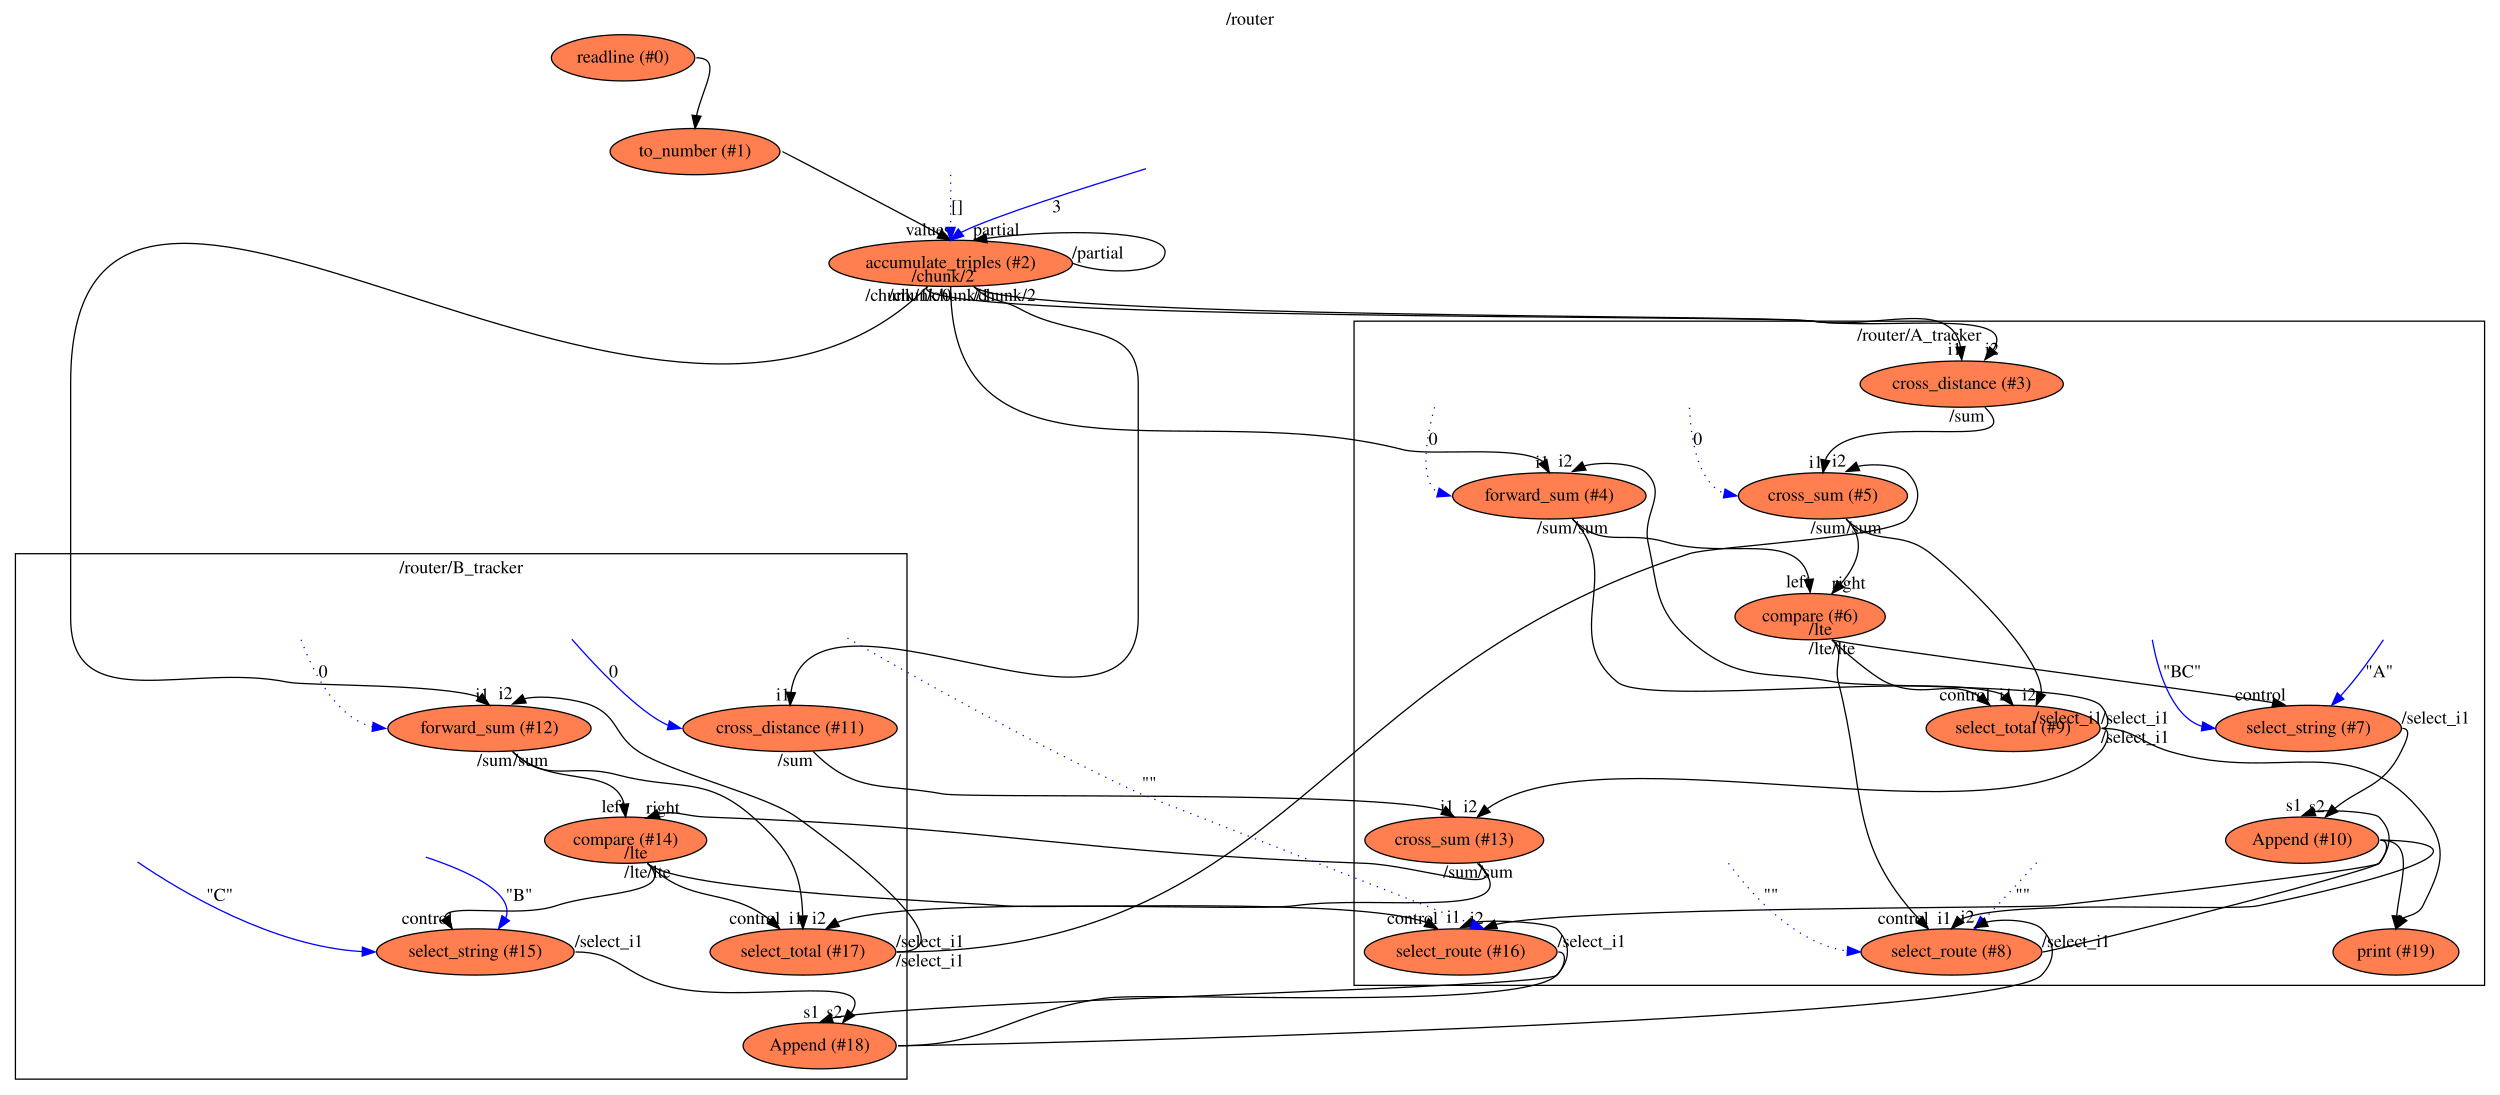
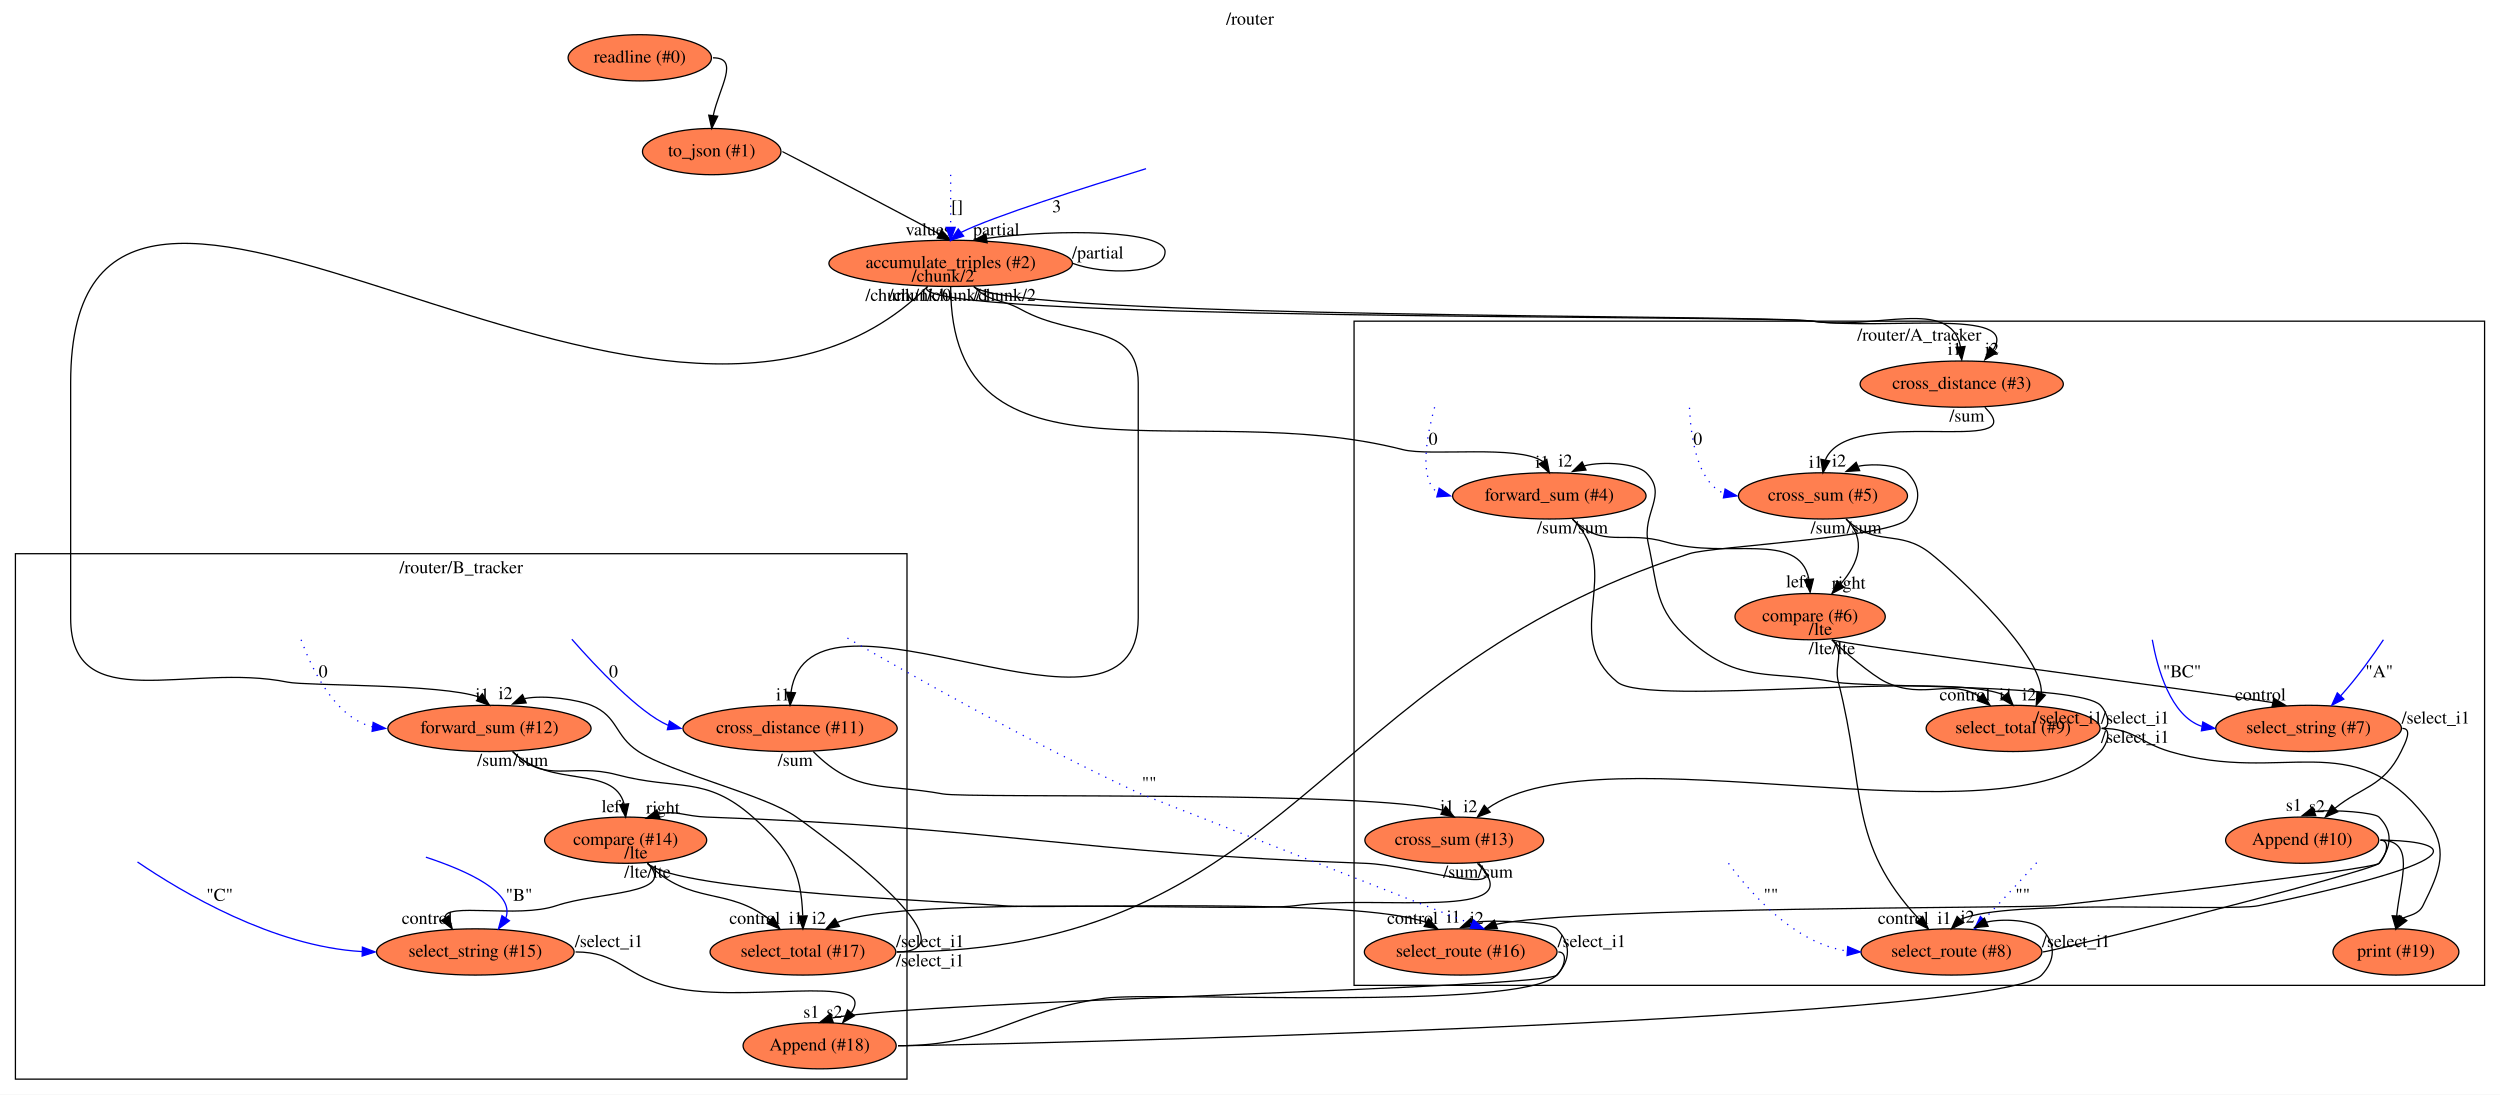
<svg xmlns="http://www.w3.org/2000/svg" xmlns:xlink="http://www.w3.org/1999/xlink" width="1946pt" height="852pt" viewBox="0.00 0.00 1946.00 852.00">
  <g id="graph0" class="graph" transform="scale(1 1) rotate(0) translate(4 848)">
    <polygon fill="white" stroke="transparent" points="-4,4 -4,-848 1942,-848 1942,4 -4,4" />
    <text text-anchor="middle" x="969" y="-828.8" font-family="Times,serif" font-size="14.00">/router</text>
    <g id="clust1" class="cluster">
      <polygon fill="none" stroke="black" points="1050,-81 1050,-598 1930,-598 1930,-81 1050,-81" />
      <text text-anchor="middle" x="1490" y="-582.8" font-family="Times,serif" font-size="14.00">/router/A_tracker</text>
    </g>
    <g id="clust2" class="cluster">
      <polygon fill="none" stroke="black" points="8,-8 8,-417 702,-417 702,-8 8,-8" />
      <text text-anchor="middle" x="355" y="-401.8" font-family="Times,serif" font-size="14.00">/router/B_tracker</text>
    </g>
    <g id="node1" class="node">
      <g id="a_node1">
        <a xlink:href="file:///Users/andrew/workspace/flow/flowruntime/stdio/readline.html" xlink:title="readline (#0)">
-           <ellipse fill="coral" stroke="black" cx="481" cy="-803" rx="55.79" ry="18" />
-           <text text-anchor="middle" x="481" y="-799.3" font-family="Times,serif" font-size="14.00">readline (#0)</text>
+           <ellipse fill="coral" stroke="black" cx="494" cy="-803" rx="55.79" ry="18" />
+           <text text-anchor="middle" x="494" y="-799.3" font-family="Times,serif" font-size="14.00">readline (#0)</text>
        </a>
      </g>
    </g>
    <g id="node2" class="node">
      <g id="a_node2">
-         <a xlink:href="file:///Users/andrew/workspace/flow/flowstdlib/fmt/to_number/to_number.html" xlink:title="to_number (#1)">
-           <ellipse fill="coral" stroke="black" cx="537" cy="-730" rx="66.09" ry="18" />
-           <text text-anchor="middle" x="537" y="-726.3" font-family="Times,serif" font-size="14.00">to_number (#1)</text>
+         <a xlink:href="file:///Users/andrew/workspace/flow/flowstdlib/fmt/to_json/to_json.html" xlink:title="to_json (#1)">
+           <ellipse fill="coral" stroke="black" cx="550" cy="-730" rx="53.89" ry="18" />
+           <text text-anchor="middle" x="550" y="-726.3" font-family="Times,serif" font-size="14.00">to_json (#1)</text>
        </a>
      </g>
    </g>
    <g id="edge1" class="edge">
-       <path fill="none" stroke="black" d="M538,-803C559.2,-803 542.88,-780.02 538.17,-757.98" />
-       <polygon fill="black" stroke="black" points="541.64,-757.52 537,-748 534.69,-758.34 541.64,-757.52" />
+       <path fill="none" stroke="black" d="M551,-803C572.2,-803 555.88,-780.02 551.17,-757.98" />
+       <polygon fill="black" stroke="black" points="554.64,-757.52 550,-748 547.69,-758.34 554.64,-757.52" />
    </g>
    <g id="node3" class="node">
      <g id="a_node3">
        <a xlink:href="file:///Users/andrew/workspace/flow/flowstdlib/data/accumulate/accumulate.html" xlink:title="accumulate_triples (#2)">
          <ellipse fill="coral" stroke="black" cx="736" cy="-643" rx="94.78" ry="18" />
          <text text-anchor="middle" x="736" y="-639.3" font-family="Times,serif" font-size="14.00">accumulate_triples (#2)</text>
        </a>
      </g>
    </g>
    <g id="edge2" class="edge">
      <path fill="none" stroke="black" d="M605,-730C605.43,-730 697.54,-681.69 727.03,-665.92" />
      <polygon fill="black" stroke="black" points="728.91,-668.88 736,-661 725.55,-662.74 728.91,-668.88" />
      <text text-anchor="middle" x="718.5" y="-664.8" font-family="Times,serif" font-size="14.00">values</text>
    </g>
    <g id="edge5" class="edge">
      <path fill="none" stroke="black" d="M831,-643C854.89,-634 902.89,-634 902.89,-652 902.89,-668.95 820.24,-669.94 764.14,-662.49" />
      <polygon fill="black" stroke="black" points="764.4,-658.99 754,-661 763.39,-665.91 764.4,-658.99" />
      <text text-anchor="middle" x="771.5" y="-664.8" font-family="Times,serif" font-size="14.00">partial</text>
      <text text-anchor="middle" x="850.5" y="-646.8" font-family="Times,serif" font-size="14.00">/partial</text>
    </g>
    <g id="node6" class="node">
      <g id="a_node6">
        <a xlink:href="file:///Users/andrew/workspace/flow/flowstdlib/math/add/add.html" xlink:title="forward_sum (#4)">
          <ellipse fill="coral" stroke="black" cx="1202" cy="-462" rx="75.29" ry="18" />
          <text text-anchor="middle" x="1202" y="-458.3" font-family="Times,serif" font-size="14.00">forward_sum (#4)</text>
        </a>
      </g>
    </g>
    <g id="edge6" class="edge">
      <path fill="none" stroke="black" d="M736,-625C736,-458.68 926.91,-539.38 1088,-498 1109.25,-492.54 1177.57,-502.02 1196.88,-488.82" />
      <polygon fill="black" stroke="black" points="1200,-490.4 1202,-480 1193.95,-486.89 1200,-490.4" />
      <text text-anchor="middle" x="1196.5" y="-483.8" font-family="Times,serif" font-size="14.00">i1</text>
      <text text-anchor="middle" x="712" y="-613.8" font-family="Times,serif" font-size="14.00">/chunk/0</text>
    </g>
    <g id="node7" class="node">
      <g id="a_node7">
        <a xlink:href="file:///Users/andrew/workspace/flow/flowstdlib/math/add/add.html" xlink:title="cross_distance (#3)">
          <ellipse fill="coral" stroke="black" cx="1523" cy="-549" rx="79.09" ry="18" />
          <text text-anchor="middle" x="1523" y="-545.3" font-family="Times,serif" font-size="14.00">cross_distance (#3)</text>
        </a>
      </g>
    </g>
    <g id="edge7" class="edge">
      <path fill="none" stroke="black" d="M718,-625C690.91,-597.91 1369.01,-602.9 1407,-598 1463.51,-590.71 1568.91,-608.5 1547.55,-575.78" />
      <polygon fill="black" stroke="black" points="1550.12,-573.4 1541,-568 1544.76,-577.9 1550.12,-573.4" />
      <text text-anchor="middle" x="1546.5" y="-571.8" font-family="Times,serif" font-size="14.00">i2</text>
      <text text-anchor="middle" x="742" y="-613.8" font-family="Times,serif" font-size="14.00">/chunk/1</text>
    </g>
    <g id="edge8" class="edge">
      <path fill="none" stroke="black" d="M754,-625C779.67,-599.33 1371.08,-603.33 1407,-598 1455.97,-590.74 1514.15,-617.08 1522.09,-578.03" />
      <polygon fill="black" stroke="black" points="1525.58,-578.28 1523,-568 1518.61,-577.64 1525.58,-578.28" />
      <text text-anchor="middle" x="1517.5" y="-571.8" font-family="Times,serif" font-size="14.00">i1</text>
      <text text-anchor="middle" x="778" y="-613.8" font-family="Times,serif" font-size="14.00">/chunk/2</text>
    </g>
    <g id="node8" class="node">
      <g id="a_node8">
        <a xlink:href="file:///Users/andrew/workspace/flow/flowstdlib/math/add/add.html" xlink:title="forward_sum (#12)">
          <ellipse fill="coral" stroke="black" cx="377" cy="-281" rx="79.09" ry="18" />
          <text text-anchor="middle" x="377" y="-277.3" font-family="Times,serif" font-size="14.00">forward_sum (#12)</text>
        </a>
      </g>
    </g>
    <g id="edge9" class="edge">
      <path fill="none" stroke="black" d="M718,-625C507.06,-414.06 51,-848.31 51,-550 51,-550 51,-550 51,-367 51,-288.67 143.25,-332.63 220,-317 234.72,-314 339.15,-315.81 369.03,-305.4" />
      <polygon fill="black" stroke="black" points="371.4,-307.99 377,-299 367.01,-302.54 371.4,-307.99" />
      <text text-anchor="middle" x="371.5" y="-302.8" font-family="Times,serif" font-size="14.00">i1</text>
      <text text-anchor="middle" x="694" y="-613.8" font-family="Times,serif" font-size="14.00">/chunk/1</text>
    </g>
    <g id="node9" class="node">
      <g id="a_node9">
        <a xlink:href="file:///Users/andrew/workspace/flow/flowstdlib/math/add/add.html" xlink:title="cross_distance (#11)">
          <ellipse fill="coral" stroke="black" cx="611" cy="-281" rx="83.39" ry="18" />
          <text text-anchor="middle" x="611" y="-277.3" font-family="Times,serif" font-size="14.00">cross_distance (#11)</text>
        </a>
      </g>
    </g>
    <g id="edge10" class="edge">
      <path fill="none" stroke="black" d="M754,-625C766.93,-612.07 775.01,-615.87 791,-607 832.74,-583.86 882,-597.72 882,-550 882,-550 882,-550 882,-367 882,-246.46 626.65,-412.87 611.68,-309.15" />
      <polygon fill="black" stroke="black" points="615.17,-308.74 611,-299 608.18,-309.21 615.17,-308.74" />
      <text text-anchor="middle" x="605.5" y="-302.8" font-family="Times,serif" font-size="14.00">i1</text>
      <text text-anchor="middle" x="730" y="-628.8" font-family="Times,serif" font-size="14.00">/chunk/2</text>
    </g>
    <g id="edge3" class="edge">
      <path fill="none" stroke="blue" stroke-dasharray="1,5" d="M736,-711.95C736,-700.89 736,-685.87 736,-671.39" />
      <polygon fill="blue" stroke="blue" points="739.5,-671 736,-661 732.5,-671 739.5,-671" />
      <text text-anchor="middle" x="741" y="-682.8" font-family="Times,serif" font-size="14.00">[]</text>
    </g>
    <g id="edge4" class="edge">
      <path fill="none" stroke="blue" d="M888.07,-716.69C841.37,-702.41 768.35,-679.27 744.12,-667.1" />
      <polygon fill="blue" stroke="blue" points="746.1,-664.21 736,-661 741.89,-669.8 746.1,-664.21" />
      <text text-anchor="middle" x="818.5" y="-682.8" font-family="Times,serif" font-size="14.00">3</text>
    </g>
    <g id="node12" class="node">
      <g id="a_node12">
        <a xlink:href="file:///Users/andrew/workspace/flow/flowstdlib/math/compare/compare.html" xlink:title="compare (#6)">
          <ellipse fill="coral" stroke="black" cx="1405" cy="-368" rx="58.49" ry="18" />
          <text text-anchor="middle" x="1405" y="-364.3" font-family="Times,serif" font-size="14.00">compare (#6)</text>
        </a>
      </g>
    </g>
    <g id="edge13" class="edge">
      <path fill="none" stroke="black" d="M1220,-444C1243.63,-420.37 1260.96,-435.5 1293,-426 1339.78,-412.12 1395.94,-435.69 1404.01,-397.44" />
      <polygon fill="black" stroke="black" points="1407.54,-397.28 1405,-387 1400.58,-396.63 1407.54,-397.28" />
      <text text-anchor="middle" x="1395.5" y="-390.8" font-family="Times,serif" font-size="14.00">left</text>
      <text text-anchor="middle" x="1206" y="-432.8" font-family="Times,serif" font-size="14.00">/sum</text>
    </g>
    <g id="node13" class="node">
      <g id="a_node13">
        <a xlink:href="file:///Users/andrew/workspace/flow/flowstdlib/control/select/select.html" xlink:title="select_total (#9)">
          <ellipse fill="coral" stroke="black" cx="1563" cy="-281" rx="67.69" ry="18" />
          <text text-anchor="middle" x="1563" y="-277.3" font-family="Times,serif" font-size="14.00">select_total (#9)</text>
        </a>
      </g>
    </g>
    <g id="edge14" class="edge">
      <path fill="none" stroke="black" d="M1220,-444C1261.4,-402.6 1209.48,-353.82 1255,-317 1279.21,-297.42 1513.49,-326.83 1556.3,-306.72" />
      <polygon fill="black" stroke="black" points="1559.09,-308.85 1563,-299 1553.8,-304.26 1559.09,-308.85" />
      <text text-anchor="middle" x="1557.5" y="-302.8" font-family="Times,serif" font-size="14.00">i1</text>
      <text text-anchor="middle" x="1234" y="-432.8" font-family="Times,serif" font-size="14.00">/sum</text>
    </g>
    <g id="node10" class="node">
      <g id="a_node10">
        <a xlink:href="file:///Users/andrew/workspace/flow/flowstdlib/math/add/add.html" xlink:title="cross_sum (#5)">
          <ellipse fill="coral" stroke="black" cx="1415" cy="-462" rx="65.79" ry="18" />
          <text text-anchor="middle" x="1415" y="-458.3" font-family="Times,serif" font-size="14.00">cross_sum (#5)</text>
        </a>
      </g>
    </g>
    <g id="edge11" class="edge">
      <path fill="none" stroke="black" d="M1541,-531C1581.05,-490.95 1435.26,-534.27 1416.88,-490.06" />
      <polygon fill="black" stroke="black" points="1420.28,-489.18 1415,-480 1413.4,-490.47 1420.28,-489.18" />
      <text text-anchor="middle" x="1409.5" y="-483.8" font-family="Times,serif" font-size="14.00">i1</text>
      <text text-anchor="middle" x="1527" y="-519.8" font-family="Times,serif" font-size="14.00">/sum</text>
    </g>
    <g id="node27" class="node">
      <g id="a_node27">
        <a xlink:href="file:///Users/andrew/workspace/flow/flowstdlib/math/compare/compare.html" xlink:title="compare (#14)">
          <ellipse fill="coral" stroke="black" cx="483" cy="-194" rx="63.09" ry="18" />
          <text text-anchor="middle" x="483" y="-190.3" font-family="Times,serif" font-size="14.00">compare (#14)</text>
        </a>
      </g>
    </g>
    <g id="edge36" class="edge">
      <path fill="none" stroke="black" d="M395,-263C424.22,-233.78 473.55,-253.14 481.81,-222.16" />
      <polygon fill="black" stroke="black" points="485.31,-222.34 483,-212 478.36,-221.52 485.31,-222.34" />
      <text text-anchor="middle" x="473.5" y="-215.8" font-family="Times,serif" font-size="14.00">left</text>
      <text text-anchor="middle" x="381" y="-251.8" font-family="Times,serif" font-size="14.00">/sum</text>
    </g>
    <g id="node28" class="node">
      <g id="a_node28">
        <a xlink:href="file:///Users/andrew/workspace/flow/flowstdlib/control/select/select.html" xlink:title="select_total (#17)">
          <ellipse fill="coral" stroke="black" cx="621" cy="-107" rx="72.29" ry="18" />
          <text text-anchor="middle" x="621" y="-103.3" font-family="Times,serif" font-size="14.00">select_total (#17)</text>
        </a>
      </g>
    </g>
    <g id="edge37" class="edge">
      <path fill="none" stroke="black" d="M395,-263C421.08,-236.92 440.36,-254.49 476,-245 523.68,-232.3 545.09,-244.74 582,-212 610.98,-186.3 619.57,-170.3 620.83,-135.38" />
      <polygon fill="black" stroke="black" points="624.33,-135.06 621,-125 617.33,-134.94 624.33,-135.06" />
      <text text-anchor="middle" x="615.5" y="-128.8" font-family="Times,serif" font-size="14.00">i1</text>
      <text text-anchor="middle" x="409" y="-251.8" font-family="Times,serif" font-size="14.00">/sum</text>
    </g>
    <g id="node22" class="node">
      <g id="a_node22">
        <a xlink:href="file:///Users/andrew/workspace/flow/flowstdlib/math/add/add.html" xlink:title="cross_sum (#13)">
          <ellipse fill="coral" stroke="black" cx="1128" cy="-194" rx="69.59" ry="18" />
          <text text-anchor="middle" x="1128" y="-190.3" font-family="Times,serif" font-size="14.00">cross_sum (#13)</text>
        </a>
      </g>
    </g>
    <g id="edge34" class="edge">
      <path fill="none" stroke="black" d="M629,-263C662.39,-229.61 683.54,-238.48 730,-230 749.82,-226.38 1063.26,-232.77 1119.42,-217.26" />
      <polygon fill="black" stroke="black" points="1121.31,-220.21 1128,-212 1117.65,-214.25 1121.31,-220.21" />
      <text text-anchor="middle" x="1122.5" y="-215.8" font-family="Times,serif" font-size="14.00">i1</text>
      <text text-anchor="middle" x="615" y="-251.8" font-family="Times,serif" font-size="14.00">/sum</text>
    </g>
    <g id="edge16" class="edge">
      <path fill="none" stroke="black" d="M1433,-444C1449.09,-427.91 1442.95,-410.06 1428.94,-393.51" />
      <polygon fill="black" stroke="black" points="1431.36,-390.97 1422,-386 1426.22,-395.72 1431.36,-390.97" />
      <text text-anchor="middle" x="1435" y="-389.8" font-family="Times,serif" font-size="14.00">right</text>
      <text text-anchor="middle" x="1419" y="-432.8" font-family="Times,serif" font-size="14.00">/sum</text>
    </g>
    <g id="edge17" class="edge">
      <path fill="none" stroke="black" d="M1433,-444C1455.41,-421.59 1474.28,-436.83 1499,-417 1521.09,-399.29 1586.23,-337.96 1584.97,-308.55" />
      <polygon fill="black" stroke="black" points="1588.07,-306.89 1581,-299 1581.6,-309.58 1588.07,-306.89" />
      <text text-anchor="middle" x="1575.5" y="-302.8" font-family="Times,serif" font-size="14.00">i2</text>
      <text text-anchor="middle" x="1447" y="-432.8" font-family="Times,serif" font-size="14.00">/sum</text>
    </g>
    <g id="edge12" class="edge">
      <path fill="none" stroke="blue" stroke-dasharray="1,5" d="M1112.7,-531.01C1106.81,-509.67 1099.99,-474.63 1115.03,-464.7" />
      <polygon fill="blue" stroke="blue" points="1116.26,-467.99 1125,-462 1114.43,-461.23 1116.26,-467.99" />
      <text text-anchor="middle" x="1111.5" y="-501.8" font-family="Times,serif" font-size="14.00">0</text>
    </g>
    <g id="edge20" class="edge">
      <path fill="none" stroke="black" d="M1422,-350C1430.39,-341.61 1453.27,-322.08 1464,-317 1493.94,-302.82 1514.42,-320.64 1537.18,-305.49" />
      <polygon fill="black" stroke="black" points="1539.54,-308.08 1545,-299 1535.07,-302.69 1539.54,-308.08" />
      <text text-anchor="middle" x="1525.5" y="-302.8" font-family="Times,serif" font-size="14.00">control</text>
      <text text-anchor="middle" x="1413" y="-338.8" font-family="Times,serif" font-size="14.00">/lte</text>
    </g>
    <g id="node15" class="node">
      <g id="a_node15">
        <a xlink:href="file:///Users/andrew/workspace/flow/flowstdlib/control/select/select.html" xlink:title="select_string (#7)">
          <ellipse fill="coral" stroke="black" cx="1793" cy="-281" rx="72.29" ry="18" />
          <text text-anchor="middle" x="1793" y="-277.3" font-family="Times,serif" font-size="14.00">select_string (#7)</text>
        </a>
      </g>
    </g>
    <g id="edge18" class="edge">
      <path fill="none" stroke="black" d="M1422,-350C1425.17,-346.83 1708.41,-310.55 1765.18,-301.05" />
      <polygon fill="black" stroke="black" points="1765.93,-304.47 1775,-299 1764.5,-297.62 1765.93,-304.47" />
      <text text-anchor="middle" x="1755.5" y="-302.8" font-family="Times,serif" font-size="14.00">control</text>
      <text text-anchor="middle" x="1431" y="-338.8" font-family="Times,serif" font-size="14.00">/lte</text>
    </g>
    <g id="node16" class="node">
      <g id="a_node16">
        <a xlink:href="file:///Users/andrew/workspace/flow/flowstdlib/control/select/select.html" xlink:title="select_route (#8)">
          <ellipse fill="coral" stroke="black" cx="1515" cy="-107" rx="70.39" ry="18" />
          <text text-anchor="middle" x="1515" y="-103.3" font-family="Times,serif" font-size="14.00">select_route (#8)</text>
        </a>
      </g>
    </g>
    <g id="edge19" class="edge">
      <path fill="none" stroke="black" d="M1422,-350C1432.49,-339.51 1423.33,-331.37 1427,-317 1448.59,-232.43 1434.02,-192.41 1489.84,-132.42" />
      <polygon fill="black" stroke="black" points="1492.57,-134.63 1497,-125 1487.54,-129.76 1492.57,-134.63" />
      <text text-anchor="middle" x="1477.5" y="-128.8" font-family="Times,serif" font-size="14.00">control</text>
      <text text-anchor="middle" x="1413" y="-353.8" font-family="Times,serif" font-size="14.00">/lte</text>
    </g>
    <g id="edge27" class="edge">
      <path fill="none" stroke="black" d="M1632,-281C1640.01,-281 1636.58,-293.25 1631,-299 1615.01,-315.5 1447.59,-312.79 1425,-317 1373.15,-326.67 1350.49,-315.04 1311,-350 1283.87,-374.02 1286.78,-389.6 1279,-425 1273.75,-448.89 1294.79,-462.81 1277.39,-480 1270.23,-487.08 1244.25,-489.22 1229.18,-485.38" />
      <polygon fill="black" stroke="black" points="1230.53,-482.15 1220,-481 1227.52,-488.47 1230.53,-482.15" />
      <text text-anchor="middle" x="1214.5" y="-484.8" font-family="Times,serif" font-size="14.00">i2</text>
      <text text-anchor="middle" x="1658" y="-284.8" font-family="Times,serif" font-size="14.00">/select_i1</text>
    </g>
    <g id="edge28" class="edge">
      <path fill="none" stroke="black" d="M1632,-281C1640.01,-281 1636.52,-268.8 1631,-263 1558.54,-186.88 1242.59,-282.49 1153.65,-218.47" />
      <polygon fill="black" stroke="black" points="1155.9,-215.79 1146,-212 1151.37,-221.13 1155.9,-215.79" />
      <text text-anchor="middle" x="1140.5" y="-215.8" font-family="Times,serif" font-size="14.00">i2</text>
      <text text-anchor="middle" x="1658" y="-269.8" font-family="Times,serif" font-size="14.00">/select_i1</text>
    </g>
    <g id="node23" class="node">
      <g id="a_node23">
        <a xlink:href="file:///Users/andrew/workspace/flow/flowruntime/stdio/stdout.html" xlink:title="print (#19)">
          <ellipse fill="coral" stroke="black" cx="1861" cy="-107" rx="48.99" ry="18" />
          <text text-anchor="middle" x="1861" y="-103.3" font-family="Times,serif" font-size="14.00">print (#19)</text>
        </a>
      </g>
    </g>
    <g id="edge29" class="edge">
      <path fill="none" stroke="black" d="M1632,-281C1656.88,-281 1661.16,-270.09 1685,-263 1772.51,-236.97 1828.02,-284.13 1884,-212 1902.81,-187.76 1895.66,-170.47 1882,-143 1878.67,-136.29 1871.6,-135.64 1866.58,-133.37" />
      <polygon fill="black" stroke="black" points="1869.46,-131.38 1861,-125 1863.64,-135.26 1869.46,-131.38" />
      <text text-anchor="middle" x="1606" y="-284.8" font-family="Times,serif" font-size="14.00">/select_i1</text>
    </g>
    <g id="edge15" class="edge">
      <path fill="none" stroke="blue" stroke-dasharray="1,5" d="M1311.07,-530.6C1312.06,-508.61 1316.94,-472.58 1337.97,-463.92" />
      <polygon fill="blue" stroke="blue" points="1338.83,-467.31 1348,-462 1337.52,-460.44 1338.83,-467.31" />
      <text text-anchor="middle" x="1317.5" y="-501.8" font-family="Times,serif" font-size="14.00">0</text>
    </g>
    <g id="node19" class="node">
      <g id="a_node19">
        <a xlink:href="file:///Users/andrew/workspace/flow/flowstdlib/data/append/append.html" xlink:title="Append (#10)">
          <ellipse fill="coral" stroke="black" cx="1788" cy="-194" rx="59.59" ry="18" />
          <text text-anchor="middle" x="1788" y="-190.3" font-family="Times,serif" font-size="14.00">Append (#10)</text>
        </a>
      </g>
    </g>
    <g id="edge23" class="edge">
      <path fill="none" stroke="black" d="M1866,-281C1874.01,-281 1868.53,-270.19 1865,-263 1851.33,-235.17 1834.52,-235.93 1813.58,-218.86" />
      <polygon fill="black" stroke="black" points="1815.76,-216.11 1806,-212 1811.07,-221.31 1815.76,-216.11" />
      <text text-anchor="middle" x="1799.5" y="-215.8" font-family="Times,serif" font-size="14.00">s2</text>
      <text text-anchor="middle" x="1892" y="-284.8" font-family="Times,serif" font-size="14.00">/select_i1</text>
    </g>
    <g id="edge26" class="edge">
      <path fill="none" stroke="black" d="M1586,-107C1593.52,-107 1843.2,-170.04 1847.79,-176 1857.56,-188.67 1859.01,-200.59 1847.79,-212 1844.35,-215.5 1813.4,-218 1797.44,-216.39" />
      <polygon fill="black" stroke="black" points="1798.59,-213.09 1788,-213 1796.23,-219.68 1798.59,-213.09" />
      <text text-anchor="middle" x="1781.5" y="-216.8" font-family="Times,serif" font-size="14.00">s1</text>
      <text text-anchor="middle" x="1612" y="-110.8" font-family="Times,serif" font-size="14.00">/select_i1</text>
    </g>
    <g id="edge21" class="edge">
      <path fill="none" stroke="blue" d="M1851.25,-350.02C1843.09,-337.73 1831.07,-320.8 1817.95,-306.31" />
      <polygon fill="blue" stroke="blue" points="1820.42,-303.84 1811,-299 1815.35,-308.66 1820.42,-303.84" />
      <text text-anchor="middle" x="1848" y="-320.8" font-family="Times,serif" font-size="14.00">"A"</text>
    </g>
    <g id="edge22" class="edge">
      <path fill="none" stroke="blue" d="M1671.33,-350.01C1675.31,-327.79 1685.52,-290.71 1709.93,-282.6" />
      <polygon fill="blue" stroke="blue" points="1710.67,-286.03 1720,-281 1709.57,-279.11 1710.67,-286.03" />
      <text text-anchor="middle" x="1694.5" y="-320.8" font-family="Times,serif" font-size="14.00">"BC"</text>
    </g>
    <g id="edge30" class="edge">
      <path fill="none" stroke="black" d="M1849,-194C1887.21,-194 1951.18,-184.29 1754,-143 1730.79,-138.14 1559.34,-148.78 1522.12,-132.36" />
      <polygon fill="black" stroke="black" points="1524.47,-129.75 1515,-125 1519.44,-134.62 1524.47,-129.75" />
      <text text-anchor="middle" x="1509.5" y="-128.8" font-family="Times,serif" font-size="14.00">i1</text>
    </g>
    <g id="edge32" class="edge">
      <path fill="none" stroke="black" d="M1849,-194C1876.84,-194 1864.48,-163.69 1861.56,-135.02" />
      <polygon fill="black" stroke="black" points="1865.05,-134.79 1861,-125 1858.06,-135.18 1865.05,-134.79" />
    </g>
    <g id="node24" class="node">
      <g id="a_node24">
        <a xlink:href="file:///Users/andrew/workspace/flow/flowstdlib/control/select/select.html" xlink:title="select_route (#16)">
          <ellipse fill="coral" stroke="black" cx="1133" cy="-107" rx="74.99" ry="18" />
          <text text-anchor="middle" x="1133" y="-103.3" font-family="Times,serif" font-size="14.00">select_route (#16)</text>
        </a>
      </g>
    </g>
    <g id="edge31" class="edge">
      <path fill="none" stroke="black" d="M1849,-194C1857.01,-194 1853.45,-181.87 1848,-176 1843.18,-170.81 1602.06,-143.6 1595,-143 1572.18,-141.05 1224.58,-142.25 1160.52,-128.5" />
      <polygon fill="black" stroke="black" points="1161.59,-125.16 1151,-125 1159.18,-131.73 1161.59,-125.16" />
      <text text-anchor="middle" x="1145.5" y="-128.8" font-family="Times,serif" font-size="14.00">i2</text>
    </g>
    <g id="edge24" class="edge">
      <path fill="none" stroke="blue" stroke-dasharray="1,5" d="M1581.32,-176.46C1570.53,-164.45 1555.21,-147.68 1540.28,-132.37" />
      <polygon fill="blue" stroke="blue" points="1542.52,-129.66 1533,-125 1537.53,-134.58 1542.52,-129.66" />
      <text text-anchor="middle" x="1570.5" y="-146.8" font-family="Times,serif" font-size="14.00">""</text>
    </g>
    <g id="edge25" class="edge">
      <path fill="none" stroke="blue" stroke-dasharray="1,5" d="M1341.46,-176.01C1358.5,-152.81 1392.99,-113.42 1434.01,-107.7" />
      <polygon fill="blue" stroke="blue" points="1434.27,-111.19 1444,-107 1433.78,-104.21 1434.27,-111.19" />
      <text text-anchor="middle" x="1374.5" y="-146.8" font-family="Times,serif" font-size="14.00">""</text>
    </g>
    <g id="edge38" class="edge">
      <path fill="none" stroke="black" d="M1147,-176C1174.83,-148.17 1097.78,-174.62 1058.46,-176 830.3,-184 774.2,-204 546.04,-212 529.27,-212.59 521.75,-217.48 508.61,-214.35" />
      <polygon fill="black" stroke="black" points="509.59,-210.98 499,-211 507.29,-217.59 509.59,-210.98" />
      <text text-anchor="middle" x="512" y="-214.8" font-family="Times,serif" font-size="14.00">right</text>
      <text text-anchor="middle" x="1133" y="-164.8" font-family="Times,serif" font-size="14.00">/sum</text>
    </g>
    <g id="edge39" class="edge">
      <path fill="none" stroke="black" d="M1146,-176C1191.82,-130.18 1068.17,-151.96 1004,-143 966.38,-137.74 704.81,-151.7 647.74,-130.01" />
      <polygon fill="black" stroke="black" points="649.42,-126.93 639,-125 645.94,-133.01 649.42,-126.93" />
      <text text-anchor="middle" x="633.5" y="-128.8" font-family="Times,serif" font-size="14.00">i2</text>
      <text text-anchor="middle" x="1160" y="-164.8" font-family="Times,serif" font-size="14.00">/sum</text>
    </g>
    <g id="node32" class="node">
      <g id="a_node32">
        <a xlink:href="file:///Users/andrew/workspace/flow/flowstdlib/data/append/append.html" xlink:title="Append (#18)">
          <ellipse fill="coral" stroke="black" cx="634" cy="-34" rx="59.59" ry="18" />
          <text text-anchor="middle" x="634" y="-30.3" font-family="Times,serif" font-size="14.00">Append (#18)</text>
        </a>
      </g>
    </g>
    <g id="edge47" class="edge">
      <path fill="none" stroke="black" d="M1209,-107C1217.01,-107 1213.64,-94.69 1208,-89 1197.63,-78.54 718.56,-69.5 643.77,-55.63" />
      <polygon fill="black" stroke="black" points="644.59,-52.2 634,-52 642.15,-58.77 644.59,-52.2" />
      <text text-anchor="middle" x="627.5" y="-55.8" font-family="Times,serif" font-size="14.00">s1</text>
      <text text-anchor="middle" x="1235" y="-110.8" font-family="Times,serif" font-size="14.00">/select_i1</text>
    </g>
    <g id="edge33" class="edge">
      <path fill="none" stroke="blue" d="M441.12,-350.42C459.99,-328.94 493.64,-293.11 516.03,-283.46" />
      <polygon fill="blue" stroke="blue" points="517.13,-286.79 526,-281 515.45,-280 517.13,-286.79" />
      <text text-anchor="middle" x="473.5" y="-320.8" font-family="Times,serif" font-size="14.00">0</text>
    </g>
    <g id="edge35" class="edge">
      <path fill="none" stroke="blue" stroke-dasharray="1,5" d="M230.38,-350.01C238.62,-327.39 256.57,-289.4 286.03,-282.2" />
      <polygon fill="blue" stroke="blue" points="286.49,-285.67 296,-281 285.65,-278.72 286.49,-285.67" />
      <text text-anchor="middle" x="247.5" y="-320.8" font-family="Times,serif" font-size="14.00">0</text>
    </g>
    <g id="edge41" class="edge">
      <path fill="none" stroke="black" d="M500,-176C521.92,-154.08 746.12,-145.66 777,-143 811.91,-139.99 1052.06,-150.05 1106.23,-129.93" />
      <polygon fill="black" stroke="black" points="1108,-132.95 1115,-125 1104.57,-126.85 1108,-132.95" />
      <text text-anchor="middle" x="1095.5" y="-128.8" font-family="Times,serif" font-size="14.00">control</text>
      <text text-anchor="middle" x="491" y="-164.8" font-family="Times,serif" font-size="14.00">/lte</text>
    </g>
    <g id="edge42" class="edge">
      <path fill="none" stroke="black" d="M500,-176C533.58,-142.42 562.53,-158.42 595.46,-131.81" />
      <polygon fill="black" stroke="black" points="597.92,-134.3 603,-125 593.23,-129.1 597.92,-134.3" />
      <text text-anchor="middle" x="583.5" y="-128.8" font-family="Times,serif" font-size="14.00">control</text>
      <text text-anchor="middle" x="509" y="-164.8" font-family="Times,serif" font-size="14.00">/lte</text>
    </g>
    <g id="node29" class="node">
      <g id="a_node29">
        <a xlink:href="file:///Users/andrew/workspace/flow/flowstdlib/control/select/select.html" xlink:title="select_string (#15)">
          <ellipse fill="coral" stroke="black" cx="366" cy="-107" rx="76.89" ry="18" />
          <text text-anchor="middle" x="366" y="-103.3" font-family="Times,serif" font-size="14.00">select_string (#15)</text>
        </a>
      </g>
    </g>
    <g id="edge40" class="edge">
      <path fill="none" stroke="black" d="M500,-176C524.61,-151.39 461.95,-154.17 429,-143 398.99,-132.82 341.48,-146.1 342.45,-133.49" />
      <polygon fill="black" stroke="black" points="345.46,-135.29 348,-125 339.6,-131.45 345.46,-135.29" />
      <text text-anchor="middle" x="328.5" y="-128.8" font-family="Times,serif" font-size="14.00">control</text>
      <text text-anchor="middle" x="491" y="-179.8" font-family="Times,serif" font-size="14.00">/lte</text>
    </g>
    <g id="edge48" class="edge">
      <path fill="none" stroke="black" d="M694,-107C752.13,-107 663.32,-178.24 616,-212 591.91,-229.18 517.68,-246.68 493,-263 473.94,-275.61 477.38,-290.19 456.29,-299 446.38,-303.15 419.94,-307.37 404.5,-304.23" />
      <polygon fill="black" stroke="black" points="405.56,-300.87 395,-300 402.71,-307.27 405.56,-300.87" />
      <text text-anchor="middle" x="389.5" y="-303.8" font-family="Times,serif" font-size="14.00">i2</text>
      <text text-anchor="middle" x="720" y="-110.8" font-family="Times,serif" font-size="14.00">/select_i1</text>
    </g>
    <g id="edge49" class="edge">
      <path fill="none" stroke="black" d="M694,-107C1000.89,-107 1018.9,-322.88 1311,-417 1329.17,-422.85 1468.25,-429.48 1480.64,-444 1491.03,-456.17 1491.84,-468.57 1480.64,-480 1475.09,-485.67 1455.28,-487.61 1442.56,-485.07" />
      <polygon fill="black" stroke="black" points="1443.57,-481.69 1433,-481 1440.83,-488.13 1443.57,-481.69" />
      <text text-anchor="middle" x="1427.5" y="-484.8" font-family="Times,serif" font-size="14.00">i2</text>
      <text text-anchor="middle" x="720" y="-95.8" font-family="Times,serif" font-size="14.00">/select_i1</text>
    </g>
    <g id="edge45" class="edge">
      <path fill="none" stroke="black" d="M444,-107C476.77,-107 481.53,-90.15 513,-81 569.57,-64.55 680.56,-92.43 658.74,-59.9" />
      <polygon fill="black" stroke="black" points="661.15,-57.33 652,-52 655.83,-61.88 661.15,-57.33" />
      <text text-anchor="middle" x="645.5" y="-55.8" font-family="Times,serif" font-size="14.00">s2</text>
      <text text-anchor="middle" x="470" y="-110.8" font-family="Times,serif" font-size="14.00">/select_i1</text>
    </g>
    <g id="edge43" class="edge">
      <path fill="none" stroke="blue" d="M327.51,-180.77C359.97,-170.07 397.08,-153.17 389.71,-133.35" />
      <polygon fill="blue" stroke="blue" points="392.53,-131.28 384,-125 386.75,-135.23 392.53,-131.28" />
      <text text-anchor="middle" x="400" y="-146.8" font-family="Times,serif" font-size="14.00">"B"</text>
    </g>
    <g id="edge44" class="edge">
      <path fill="none" stroke="blue" d="M103.03,-177.03C137.84,-153.32 208.75,-111.19 277.83,-107.29" />
      <polygon fill="blue" stroke="blue" points="278.1,-110.78 288,-107 277.9,-103.79 278.1,-110.78" />
      <text text-anchor="middle" x="167" y="-146.8" font-family="Times,serif" font-size="14.00">"C"</text>
    </g>
    <g id="edge51" class="edge">
      <path fill="none" stroke="black" d="M695,-34C744.55,-34 1551.25,-52.9 1585.19,-89 1596.15,-100.66 1596.4,-113.58 1585.19,-125 1578.91,-131.4 1556.03,-133.41 1542.19,-130.19" />
      <polygon fill="black" stroke="black" points="1543.55,-126.96 1533,-126 1540.65,-133.33 1543.55,-126.96" />
      <text text-anchor="middle" x="1527.5" y="-129.8" font-family="Times,serif" font-size="14.00">i2</text>
    </g>
    <g id="edge50" class="edge">
      <path fill="none" stroke="black" d="M695,-34C768.42,-34 783.28,-60.86 856,-71 894.76,-76.4 1180.79,-60.63 1207.74,-89 1218.76,-100.6 1218.98,-113.61 1207.74,-125 1203.25,-129.55 1161.41,-132.61 1142.36,-129.99" />
      <polygon fill="black" stroke="black" points="1143.57,-126.7 1133,-126 1140.83,-133.14 1143.57,-126.7" />
      <text text-anchor="middle" x="1127.5" y="-129.8" font-family="Times,serif" font-size="14.00">i1</text>
    </g>
    <g id="edge46" class="edge">
      <path fill="none" stroke="blue" stroke-dasharray="1,5" d="M655.64,-351.33C701.45,-324.69 798.5,-269.61 884,-230 884.4,-229.81 1094.3,-147.68 1141.61,-128.82" />
      <polygon fill="blue" stroke="blue" points="1143.06,-132.01 1151,-125 1140.42,-125.53 1143.06,-132.01" />
      <text text-anchor="middle" x="890.5" y="-233.8" font-family="Times,serif" font-size="14.00">""</text>
    </g>
  </g>
</svg>
